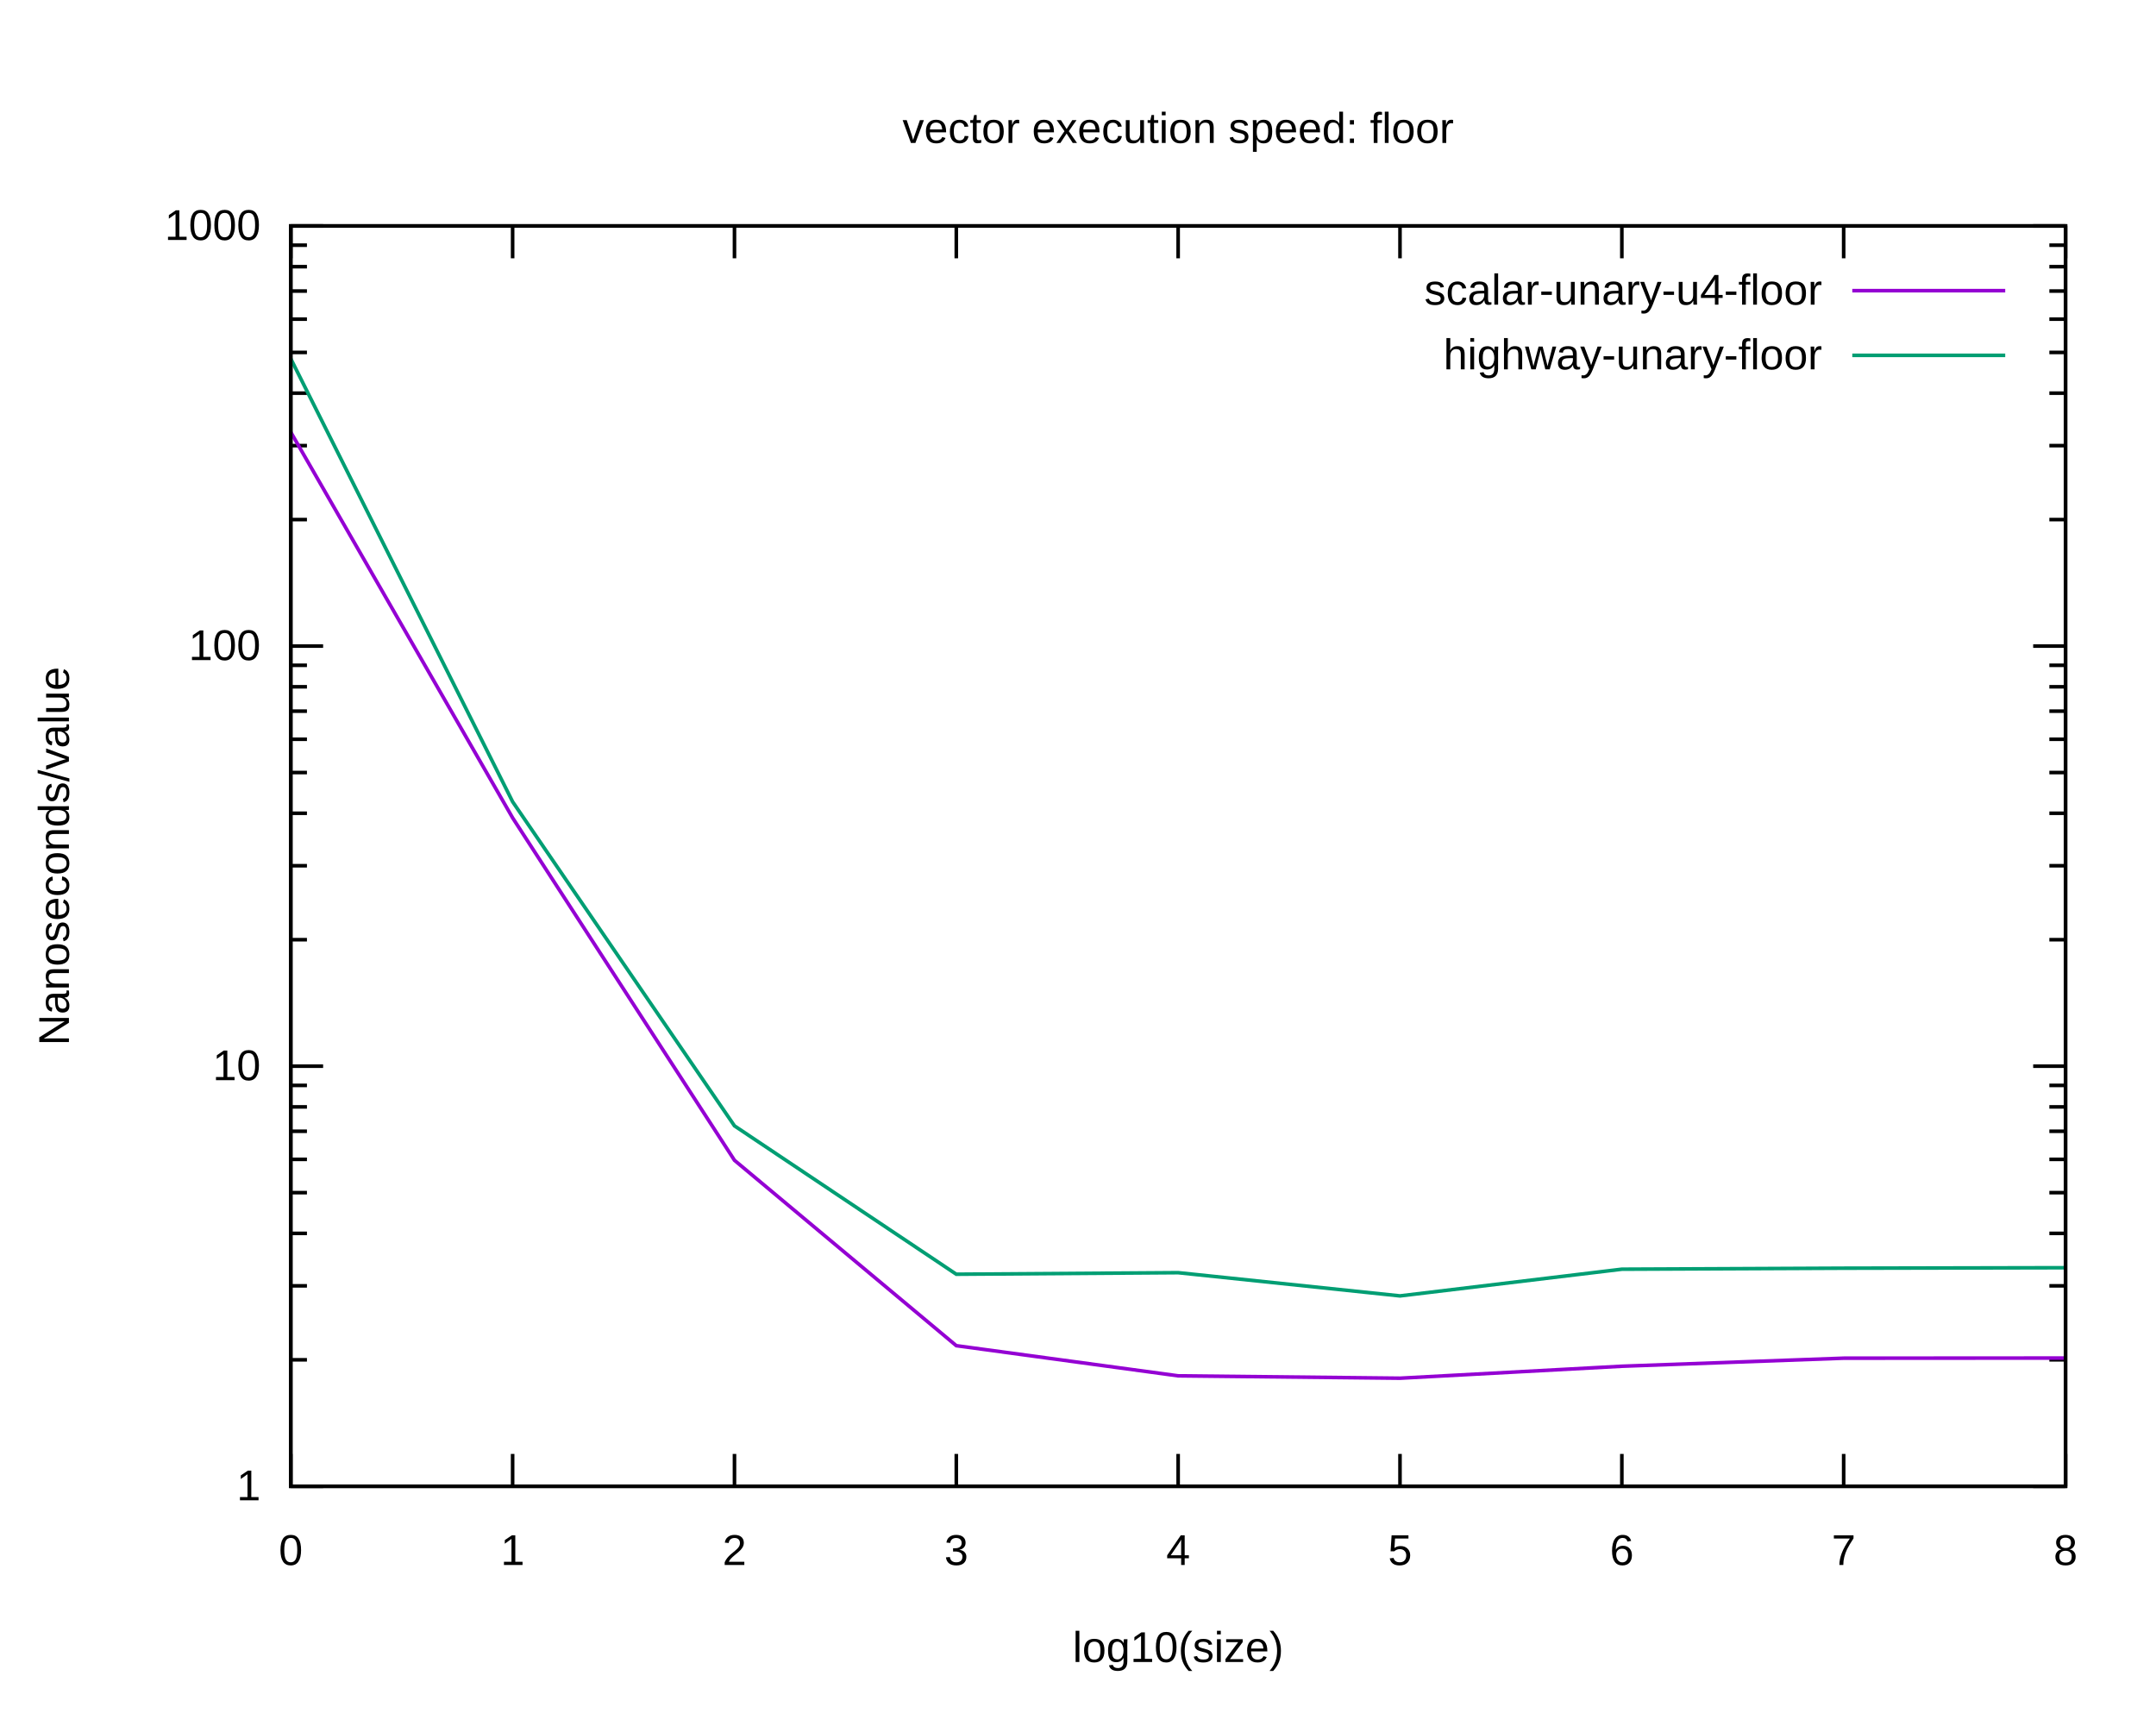
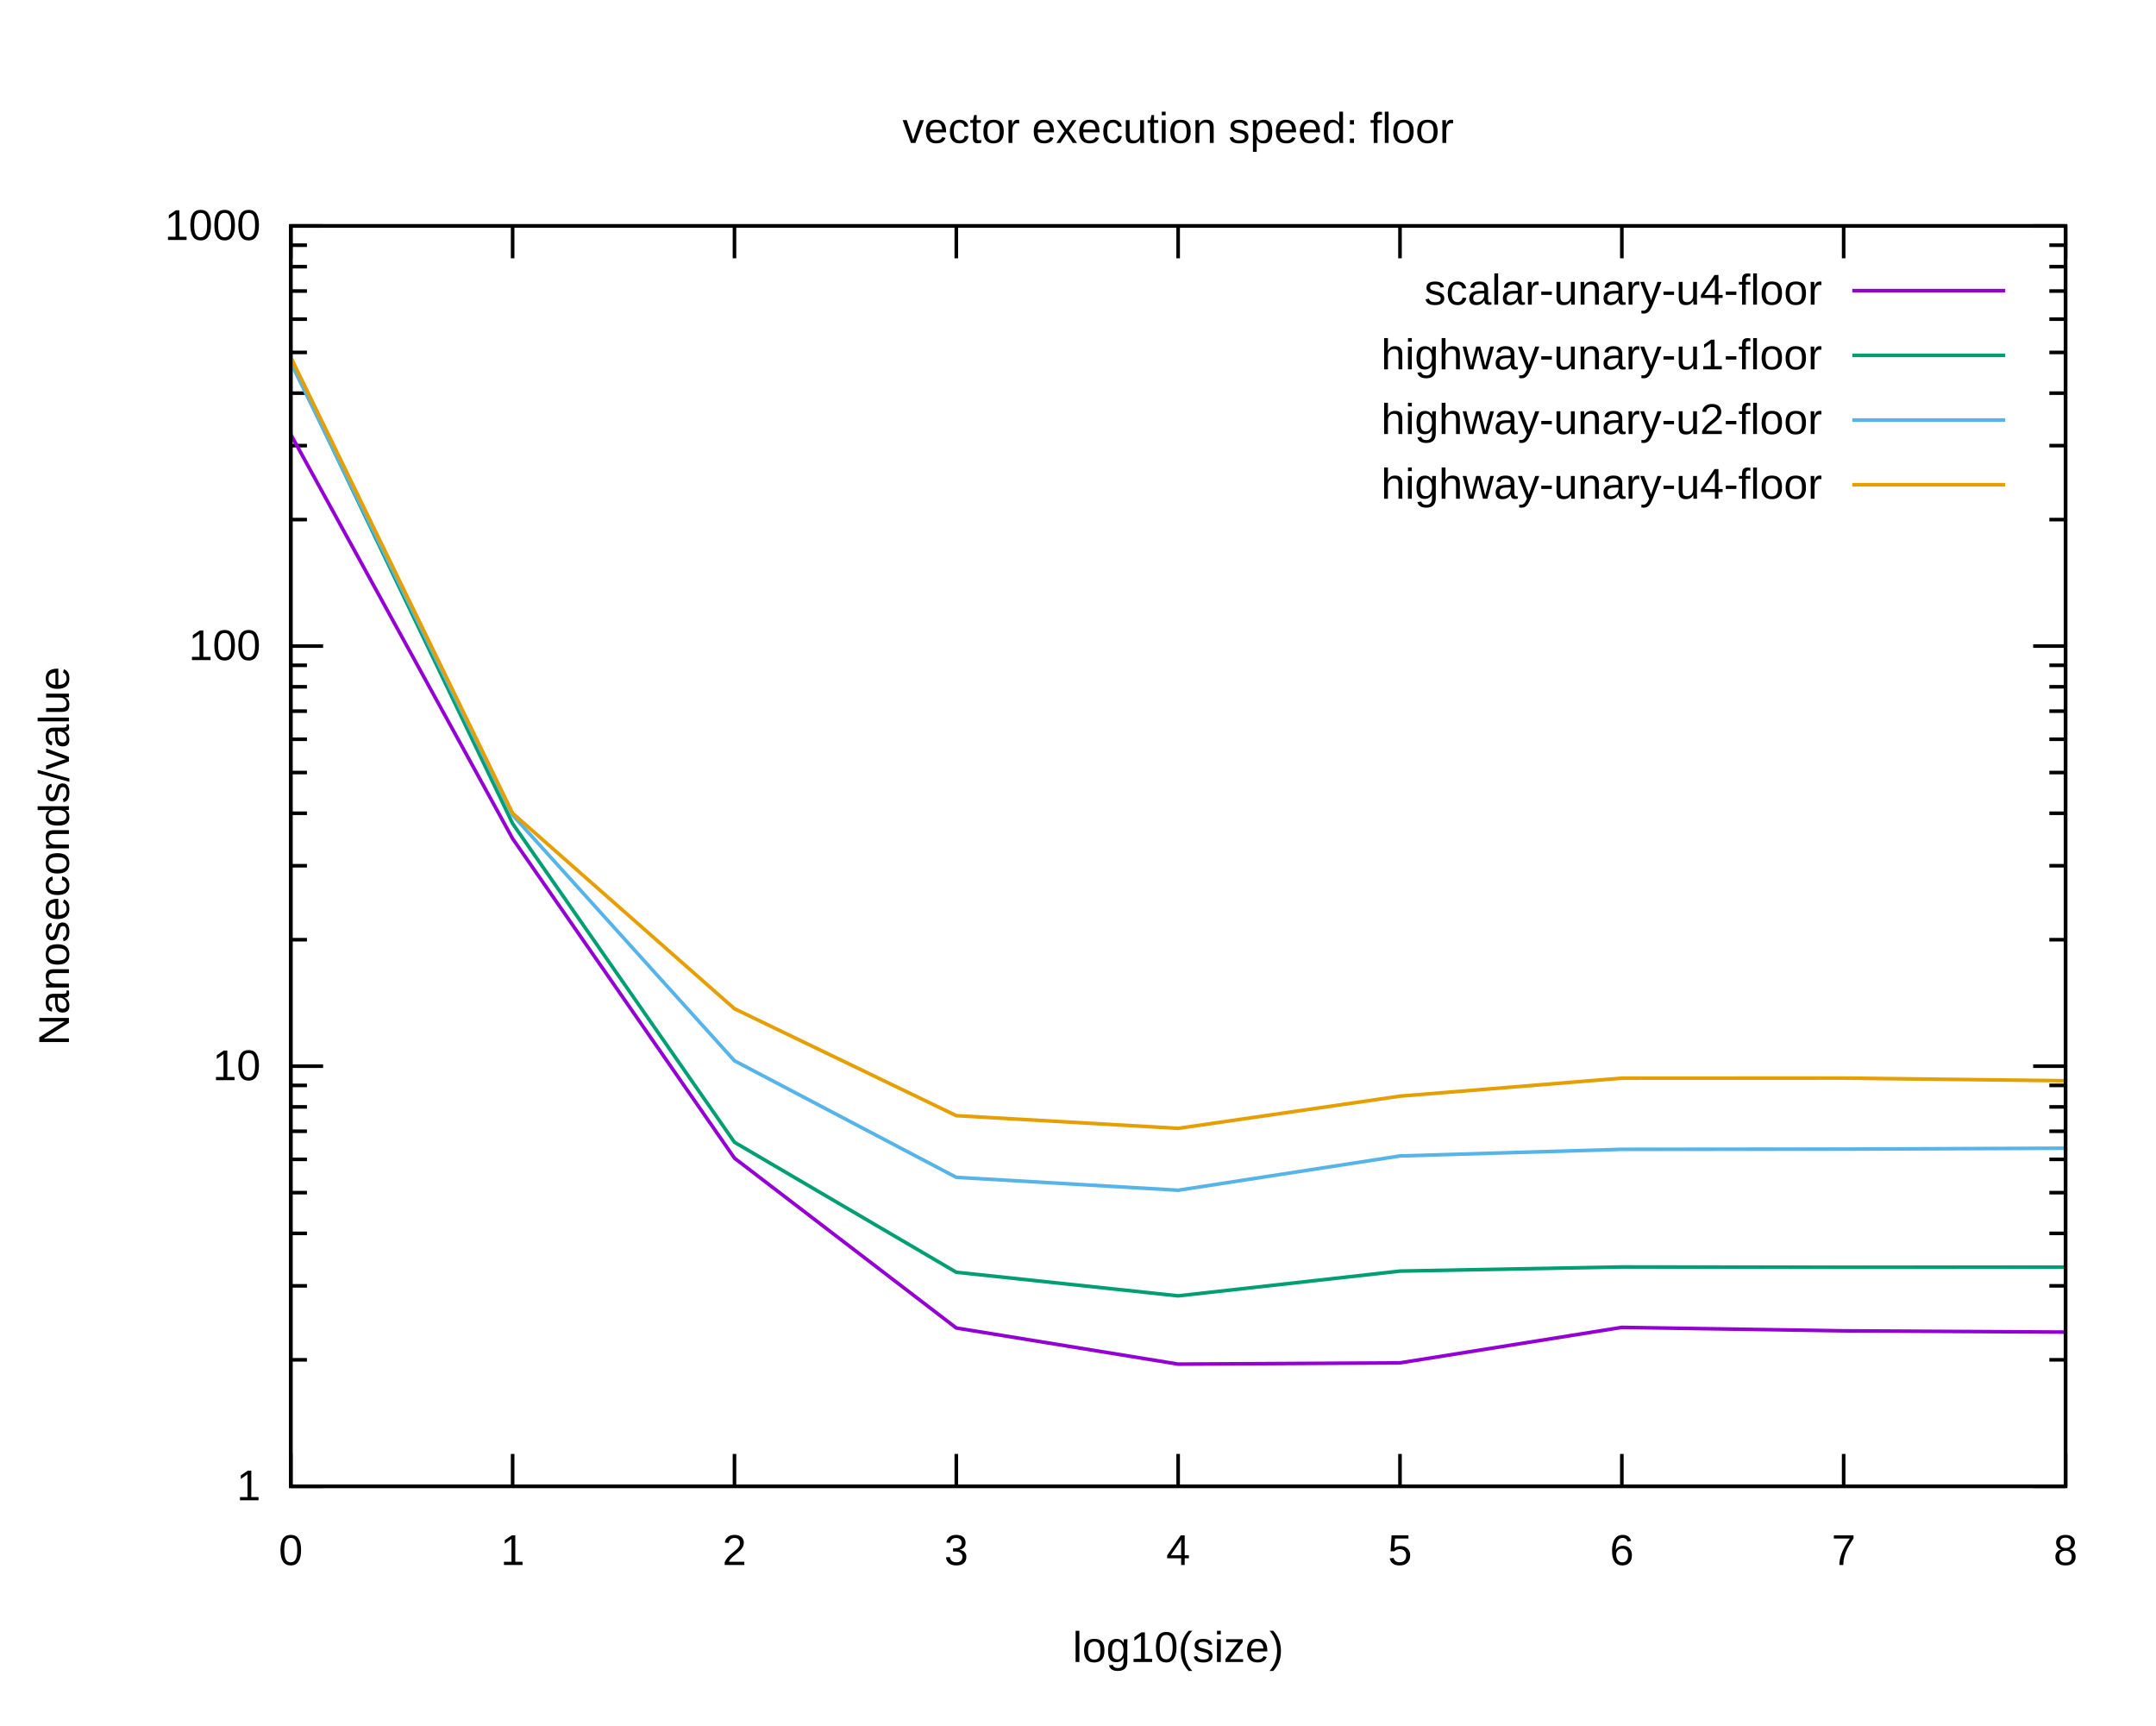
<svg xmlns="http://www.w3.org/2000/svg" xmlns:xlink="http://www.w3.org/1999/xlink" viewBox="0 0 600 480">
  <g id="gnuplot_canvas">
    <rect x="0" y="0" width="600" height="480" fill="none" />
    <defs>
      <circle id="gpDot" r="0.5" stroke-width="0.5" stroke="currentColor" />
      <path id="gpPt0" stroke-width="0.222" stroke="currentColor" d="M-1,0 h2 M0,-1 v2" />
      <path id="gpPt1" stroke-width="0.222" stroke="currentColor" d="M-1,-1 L1,1 M1,-1 L-1,1" />
      <path id="gpPt2" stroke-width="0.222" stroke="currentColor" d="M-1,0 L1,0 M0,-1 L0,1 M-1,-1 L1,1 M-1,1 L1,-1" />
      <rect id="gpPt3" stroke-width="0.222" stroke="currentColor" x="-1" y="-1" width="2" height="2" />
      <rect id="gpPt4" stroke-width="0.222" stroke="currentColor" fill="currentColor" x="-1" y="-1" width="2" height="2" />
      <circle id="gpPt5" stroke-width="0.222" stroke="currentColor" cx="0" cy="0" r="1" />
      <use xlink:href="#gpPt5" id="gpPt6" fill="currentColor" stroke="none" />
      <path id="gpPt7" stroke-width="0.222" stroke="currentColor" d="M0,-1.33 L-1.33,0.67 L1.33,0.67 z" />
      <use xlink:href="#gpPt7" id="gpPt8" fill="currentColor" stroke="none" />
      <use xlink:href="#gpPt7" id="gpPt9" stroke="currentColor" transform="rotate(180)" />
      <use xlink:href="#gpPt9" id="gpPt10" fill="currentColor" stroke="none" />
      <use xlink:href="#gpPt3" id="gpPt11" stroke="currentColor" transform="rotate(45)" />
      <use xlink:href="#gpPt11" id="gpPt12" fill="currentColor" stroke="none" />
      <path id="gpPt13" stroke-width="0.222" stroke="currentColor" d="M0,1.330 L1.265,0.411 L0.782,-1.067 L-0.782,-1.076 L-1.265,0.411 z" />
      <use xlink:href="#gpPt13" id="gpPt14" fill="currentColor" stroke="none" />
      <filter id="textbox" filterUnits="objectBoundingBox" x="0" y="0" height="1" width="1">
        <feFlood flood-color="white" flood-opacity="1" result="bgnd" />
        <feComposite in="SourceGraphic" in2="bgnd" operator="atop" />
      </filter>
      <filter id="greybox" filterUnits="objectBoundingBox" x="0" y="0" height="1" width="1">
        <feFlood flood-color="lightgrey" flood-opacity="1" result="grey" />
        <feComposite in="SourceGraphic" in2="grey" operator="atop" />
      </filter>
    </defs>
    <g fill="none" color="white" stroke="currentColor" stroke-width="1.00" stroke-linecap="butt" stroke-linejoin="miter">
</g>
    <g fill="none" color="black" stroke="currentColor" stroke-width="1.00" stroke-linecap="butt" stroke-linejoin="miter">
      <path stroke="black" d="M80.92,413.54 L89.92,413.54 M574.82,413.54 L565.82,413.54  " />
      <g transform="translate(72.53,417.44)" stroke="none" fill="black" font-family="Arial" font-size="12.00" text-anchor="end">
        <text>
          <tspan font-family="Arial"> 1</tspan>
        </text>
      </g>
    </g>
    <g fill="none" color="black" stroke="currentColor" stroke-width="1.00" stroke-linecap="butt" stroke-linejoin="miter">
      <path stroke="black" d="M80.92,378.35 L85.42,378.35 M574.82,378.35 L570.32,378.35 M80.92,357.77 L85.42,357.77 M574.82,357.77 L570.32,357.77   M80.92,343.17 L85.42,343.17 M574.82,343.17 L570.32,343.17 M80.92,331.84 L85.42,331.84 M574.82,331.84 L570.32,331.84   M80.92,322.58 L85.42,322.58 M574.82,322.58 L570.32,322.58 M80.92,314.76 L85.42,314.76 M574.82,314.76 L570.32,314.76   M80.92,307.98 L85.42,307.98 M574.82,307.98 L570.32,307.98 M80.92,302.00 L85.42,302.00 M574.82,302.00 L570.32,302.00   M80.92,296.65 L89.92,296.65 M574.82,296.65 L565.82,296.65  " />
      <g transform="translate(72.53,300.55)" stroke="none" fill="black" font-family="Arial" font-size="12.00" text-anchor="end">
        <text>
          <tspan font-family="Arial"> 10</tspan>
        </text>
      </g>
    </g>
    <g fill="none" color="black" stroke="currentColor" stroke-width="1.00" stroke-linecap="butt" stroke-linejoin="miter">
      <path stroke="black" d="M80.92,261.46 L85.42,261.46 M574.82,261.46 L570.32,261.46 M80.92,240.88 L85.42,240.88 M574.82,240.88 L570.32,240.88   M80.92,226.28 L85.42,226.28 M574.82,226.28 L570.32,226.28 M80.92,214.95 L85.42,214.95 M574.82,214.95 L570.32,214.95   M80.92,205.69 L85.42,205.69 M574.82,205.69 L570.32,205.69 M80.92,197.87 L85.42,197.87 M574.82,197.87 L570.32,197.87   M80.92,191.09 L85.42,191.09 M574.82,191.09 L570.32,191.09 M80.92,185.11 L85.42,185.11 M574.82,185.11 L570.32,185.11   M80.92,179.76 L89.92,179.76 M574.82,179.76 L565.82,179.76  " />
      <g transform="translate(72.53,183.66)" stroke="none" fill="black" font-family="Arial" font-size="12.00" text-anchor="end">
        <text>
          <tspan font-family="Arial"> 100</tspan>
        </text>
      </g>
    </g>
    <g fill="none" color="black" stroke="currentColor" stroke-width="1.00" stroke-linecap="butt" stroke-linejoin="miter">
      <path stroke="black" d="M80.92,144.57 L85.42,144.57 M574.82,144.57 L570.32,144.57 M80.92,123.99 L85.42,123.99 M574.82,123.99 L570.32,123.99   M80.92,109.39 L85.42,109.39 M574.82,109.39 L570.32,109.39 M80.92,98.06 L85.42,98.06 M574.82,98.06 L570.32,98.06   M80.92,88.80 L85.42,88.80 M574.82,88.80 L570.32,88.80 M80.92,80.98 L85.42,80.98 M574.82,80.98 L570.32,80.98   M80.92,74.20 L85.42,74.20 M574.82,74.20 L570.32,74.20 M80.92,68.22 L85.42,68.22 M574.82,68.22 L570.32,68.22   M80.92,62.87 L89.92,62.87 M574.82,62.87 L565.82,62.87  " />
      <g transform="translate(72.53,66.77)" stroke="none" fill="black" font-family="Arial" font-size="12.00" text-anchor="end">
        <text>
          <tspan font-family="Arial"> 1000</tspan>
        </text>
      </g>
    </g>
    <g fill="none" color="black" stroke="currentColor" stroke-width="1.00" stroke-linecap="butt" stroke-linejoin="miter">
      <path stroke="black" d="M80.92,413.54 L80.92,404.54 M80.92,62.87 L80.92,71.87  " />
      <g transform="translate(80.92,435.44)" stroke="none" fill="black" font-family="Arial" font-size="12.00" text-anchor="middle">
        <text>
          <tspan font-family="Arial"> 0</tspan>
        </text>
      </g>
    </g>
    <g fill="none" color="black" stroke="currentColor" stroke-width="1.00" stroke-linecap="butt" stroke-linejoin="miter">
      <path stroke="black" d="M142.66,413.54 L142.66,404.54 M142.66,62.87 L142.66,71.87  " />
      <g transform="translate(142.66,435.44)" stroke="none" fill="black" font-family="Arial" font-size="12.00" text-anchor="middle">
        <text>
          <tspan font-family="Arial"> 1</tspan>
        </text>
      </g>
    </g>
    <g fill="none" color="black" stroke="currentColor" stroke-width="1.00" stroke-linecap="butt" stroke-linejoin="miter">
      <path stroke="black" d="M204.40,413.54 L204.40,404.54 M204.40,62.87 L204.40,71.87  " />
      <g transform="translate(204.40,435.44)" stroke="none" fill="black" font-family="Arial" font-size="12.00" text-anchor="middle">
        <text>
          <tspan font-family="Arial"> 2</tspan>
        </text>
      </g>
    </g>
    <g fill="none" color="black" stroke="currentColor" stroke-width="1.00" stroke-linecap="butt" stroke-linejoin="miter">
      <path stroke="black" d="M266.13,413.54 L266.13,404.54 M266.13,62.87 L266.13,71.87  " />
      <g transform="translate(266.13,435.44)" stroke="none" fill="black" font-family="Arial" font-size="12.00" text-anchor="middle">
        <text>
          <tspan font-family="Arial"> 3</tspan>
        </text>
      </g>
    </g>
    <g fill="none" color="black" stroke="currentColor" stroke-width="1.00" stroke-linecap="butt" stroke-linejoin="miter">
      <path stroke="black" d="M327.87,413.54 L327.87,404.54 M327.87,62.87 L327.87,71.87  " />
      <g transform="translate(327.87,435.44)" stroke="none" fill="black" font-family="Arial" font-size="12.00" text-anchor="middle">
        <text>
          <tspan font-family="Arial"> 4</tspan>
        </text>
      </g>
    </g>
    <g fill="none" color="black" stroke="currentColor" stroke-width="1.00" stroke-linecap="butt" stroke-linejoin="miter">
      <path stroke="black" d="M389.61,413.54 L389.61,404.54 M389.61,62.87 L389.61,71.87  " />
      <g transform="translate(389.61,435.44)" stroke="none" fill="black" font-family="Arial" font-size="12.00" text-anchor="middle">
        <text>
          <tspan font-family="Arial"> 5</tspan>
        </text>
      </g>
    </g>
    <g fill="none" color="black" stroke="currentColor" stroke-width="1.00" stroke-linecap="butt" stroke-linejoin="miter">
      <path stroke="black" d="M451.35,413.54 L451.35,404.54 M451.35,62.87 L451.35,71.87  " />
      <g transform="translate(451.35,435.44)" stroke="none" fill="black" font-family="Arial" font-size="12.00" text-anchor="middle">
        <text>
          <tspan font-family="Arial"> 6</tspan>
        </text>
      </g>
    </g>
    <g fill="none" color="black" stroke="currentColor" stroke-width="1.00" stroke-linecap="butt" stroke-linejoin="miter">
      <path stroke="black" d="M513.08,413.54 L513.08,404.54 M513.08,62.87 L513.08,71.87  " />
      <g transform="translate(513.08,435.44)" stroke="none" fill="black" font-family="Arial" font-size="12.00" text-anchor="middle">
        <text>
          <tspan font-family="Arial"> 7</tspan>
        </text>
      </g>
    </g>
    <g fill="none" color="black" stroke="currentColor" stroke-width="1.00" stroke-linecap="butt" stroke-linejoin="miter">
      <path stroke="black" d="M574.82,413.54 L574.82,404.54 M574.82,62.87 L574.82,71.87  " />
      <g transform="translate(574.82,435.44)" stroke="none" fill="black" font-family="Arial" font-size="12.00" text-anchor="middle">
        <text>
          <tspan font-family="Arial"> 8</tspan>
        </text>
      </g>
    </g>
    <g fill="none" color="black" stroke="currentColor" stroke-width="1.00" stroke-linecap="butt" stroke-linejoin="miter">
</g>
    <g fill="none" color="black" stroke="currentColor" stroke-width="1.00" stroke-linecap="butt" stroke-linejoin="miter">
      <path stroke="black" d="M80.92,62.87 L80.92,413.54 L574.82,413.54 L574.82,62.87 L80.92,62.87 Z  " />
    </g>
    <g fill="none" color="black" stroke="currentColor" stroke-width="1.00" stroke-linecap="butt" stroke-linejoin="miter">
      <g transform="translate(19.18,238.21) rotate(270)" stroke="none" fill="black" font-family="Arial" font-size="12.00" text-anchor="middle">
        <text>
          <tspan font-family="Arial">Nanoseconds/value</tspan>
        </text>
      </g>
    </g>
    <g fill="none" color="black" stroke="currentColor" stroke-width="1.00" stroke-linecap="butt" stroke-linejoin="miter">
      <g transform="translate(327.87,462.44)" stroke="none" fill="black" font-family="Arial" font-size="12.00" text-anchor="middle">
        <text>
          <tspan font-family="Arial">log10(size)</tspan>
        </text>
      </g>
    </g>
    <g fill="none" color="black" stroke="currentColor" stroke-width="1.00" stroke-linecap="butt" stroke-linejoin="miter">
</g>
    <g id="gnuplot_plot_1">
      <g fill="none" color="black" stroke="currentColor" stroke-width="1.00" stroke-linecap="butt" stroke-linejoin="miter">
        <g transform="translate(507.09,84.77)" stroke="none" fill="black" font-family="Arial" font-size="12.00" text-anchor="end">
          <text>
            <tspan font-family="Arial">scalar-unary-u4-floor</tspan>
          </text>
        </g>
      </g>
      <g fill="none" color="black" stroke="currentColor" stroke-width="1.00" stroke-linecap="butt" stroke-linejoin="miter">
-         <path stroke="rgb(148,   0, 211)" d="M515.48,80.87 L558.04,80.87 M80.92,120.24 L142.66,227.56 L204.40,322.84 L266.13,374.42 L327.87,382.81 L389.61,383.47   L451.35,380.14 L513.08,377.90 L574.82,377.86  " />
+         <path stroke="rgb(148,   0, 211)" d="M515.48,80.87 L558.04,80.87 M80.92,120.87 L142.66,233.34 L204.40,322.24 L266.13,369.50 L327.87,379.55 L389.61,379.20   L451.35,369.33 L513.08,370.29 L574.82,370.64  " />
      </g>
    </g>
    <g id="gnuplot_plot_2">
      <g fill="none" color="black" stroke="currentColor" stroke-width="1.00" stroke-linecap="butt" stroke-linejoin="miter">
        <g transform="translate(507.09,102.77)" stroke="none" fill="black" font-family="Arial" font-size="12.00" text-anchor="end">
          <text>
-             <tspan font-family="Arial">highway-unary-floor</tspan>
-           </text>
-         </g>
-       </g>
-       <g fill="none" color="black" stroke="currentColor" stroke-width="1.00" stroke-linecap="butt" stroke-linejoin="miter">
-         <path stroke="rgb(  0, 158, 115)" d="M515.48,98.87 L558.04,98.87 M80.92,99.81 L142.66,223.08 L204.40,313.26 L266.13,354.54 L327.87,354.11 L389.61,360.57   L451.35,353.14 L513.08,352.86 L574.82,352.73  " />
-       </g>
-     </g>
-     <g fill="none" color="white" stroke="rgb(  0, 158, 115)" stroke-width="2.00" stroke-linecap="butt" stroke-linejoin="miter">
+             <tspan font-family="Arial">highway-unary-u1-floor</tspan>
+           </text>
+         </g>
+       </g>
+       <g fill="none" color="black" stroke="currentColor" stroke-width="1.00" stroke-linecap="butt" stroke-linejoin="miter">
+         <path stroke="rgb(  0, 158, 115)" d="M515.48,98.87 L558.04,98.87 M80.92,100.45 L142.66,229.15 L204.40,317.82 L266.13,353.99 L327.87,360.56 L389.61,353.67   L451.35,352.52 L513.08,352.60 L574.82,352.56  " />
+       </g>
+     </g>
+     <g id="gnuplot_plot_3">
+       <g fill="none" color="black" stroke="currentColor" stroke-width="1.00" stroke-linecap="butt" stroke-linejoin="miter">
+         <g transform="translate(507.09,120.77)" stroke="none" fill="black" font-family="Arial" font-size="12.00" text-anchor="end">
+           <text>
+             <tspan font-family="Arial">highway-unary-u2-floor</tspan>
+           </text>
+         </g>
+       </g>
+       <g fill="none" color="black" stroke="currentColor" stroke-width="1.00" stroke-linecap="butt" stroke-linejoin="miter">
+         <path stroke="rgb( 86, 180, 233)" d="M515.48,116.87 L558.04,116.87 M80.92,100.88 L142.66,226.79 L204.40,295.15 L266.13,327.58 L327.87,331.17 L389.61,321.63   L451.35,319.79 L513.08,319.73 L574.82,319.48  " />
+       </g>
+     </g>
+     <g id="gnuplot_plot_4">
+       <g fill="none" color="black" stroke="currentColor" stroke-width="1.00" stroke-linecap="butt" stroke-linejoin="miter">
+         <g transform="translate(507.09,138.77)" stroke="none" fill="black" font-family="Arial" font-size="12.00" text-anchor="end">
+           <text>
+             <tspan font-family="Arial">highway-unary-u4-floor</tspan>
+           </text>
+         </g>
+       </g>
+       <g fill="none" color="black" stroke="currentColor" stroke-width="1.00" stroke-linecap="butt" stroke-linejoin="miter">
+         <path stroke="rgb(230, 159,   0)" d="M515.48,134.87 L558.04,134.87 M80.92,99.39 L142.66,226.28 L204.40,280.67 L266.13,310.42 L327.87,313.95 L389.61,304.99   L451.35,299.99 L513.08,299.97 L574.82,300.71  " />
+       </g>
+     </g>
+     <g fill="none" color="white" stroke="rgb(230, 159,   0)" stroke-width="2.00" stroke-linecap="butt" stroke-linejoin="miter">
</g>
    <g fill="none" color="black" stroke="currentColor" stroke-width="2.00" stroke-linecap="butt" stroke-linejoin="miter">
</g>
    <g fill="none" color="black" stroke="black" stroke-width="1.00" stroke-linecap="butt" stroke-linejoin="miter">
</g>
    <g fill="none" color="black" stroke="currentColor" stroke-width="1.00" stroke-linecap="butt" stroke-linejoin="miter">
      <path stroke="black" d="M80.92,62.87 L80.92,413.54 L574.82,413.54 L574.82,62.87 L80.92,62.87 Z  " />
    </g>
    <g fill="none" color="black" stroke="currentColor" stroke-width="1.00" stroke-linecap="butt" stroke-linejoin="miter">
      <g transform="translate(327.87,39.77)" stroke="none" fill="black" font-family="Arial" font-size="12.00" text-anchor="middle">
        <text>
          <tspan font-family="Arial">vector execution speed: floor</tspan>
        </text>
      </g>
    </g>
    <g fill="none" color="black" stroke="currentColor" stroke-width="1.00" stroke-linecap="butt" stroke-linejoin="miter">
</g>
  </g>
</svg>
